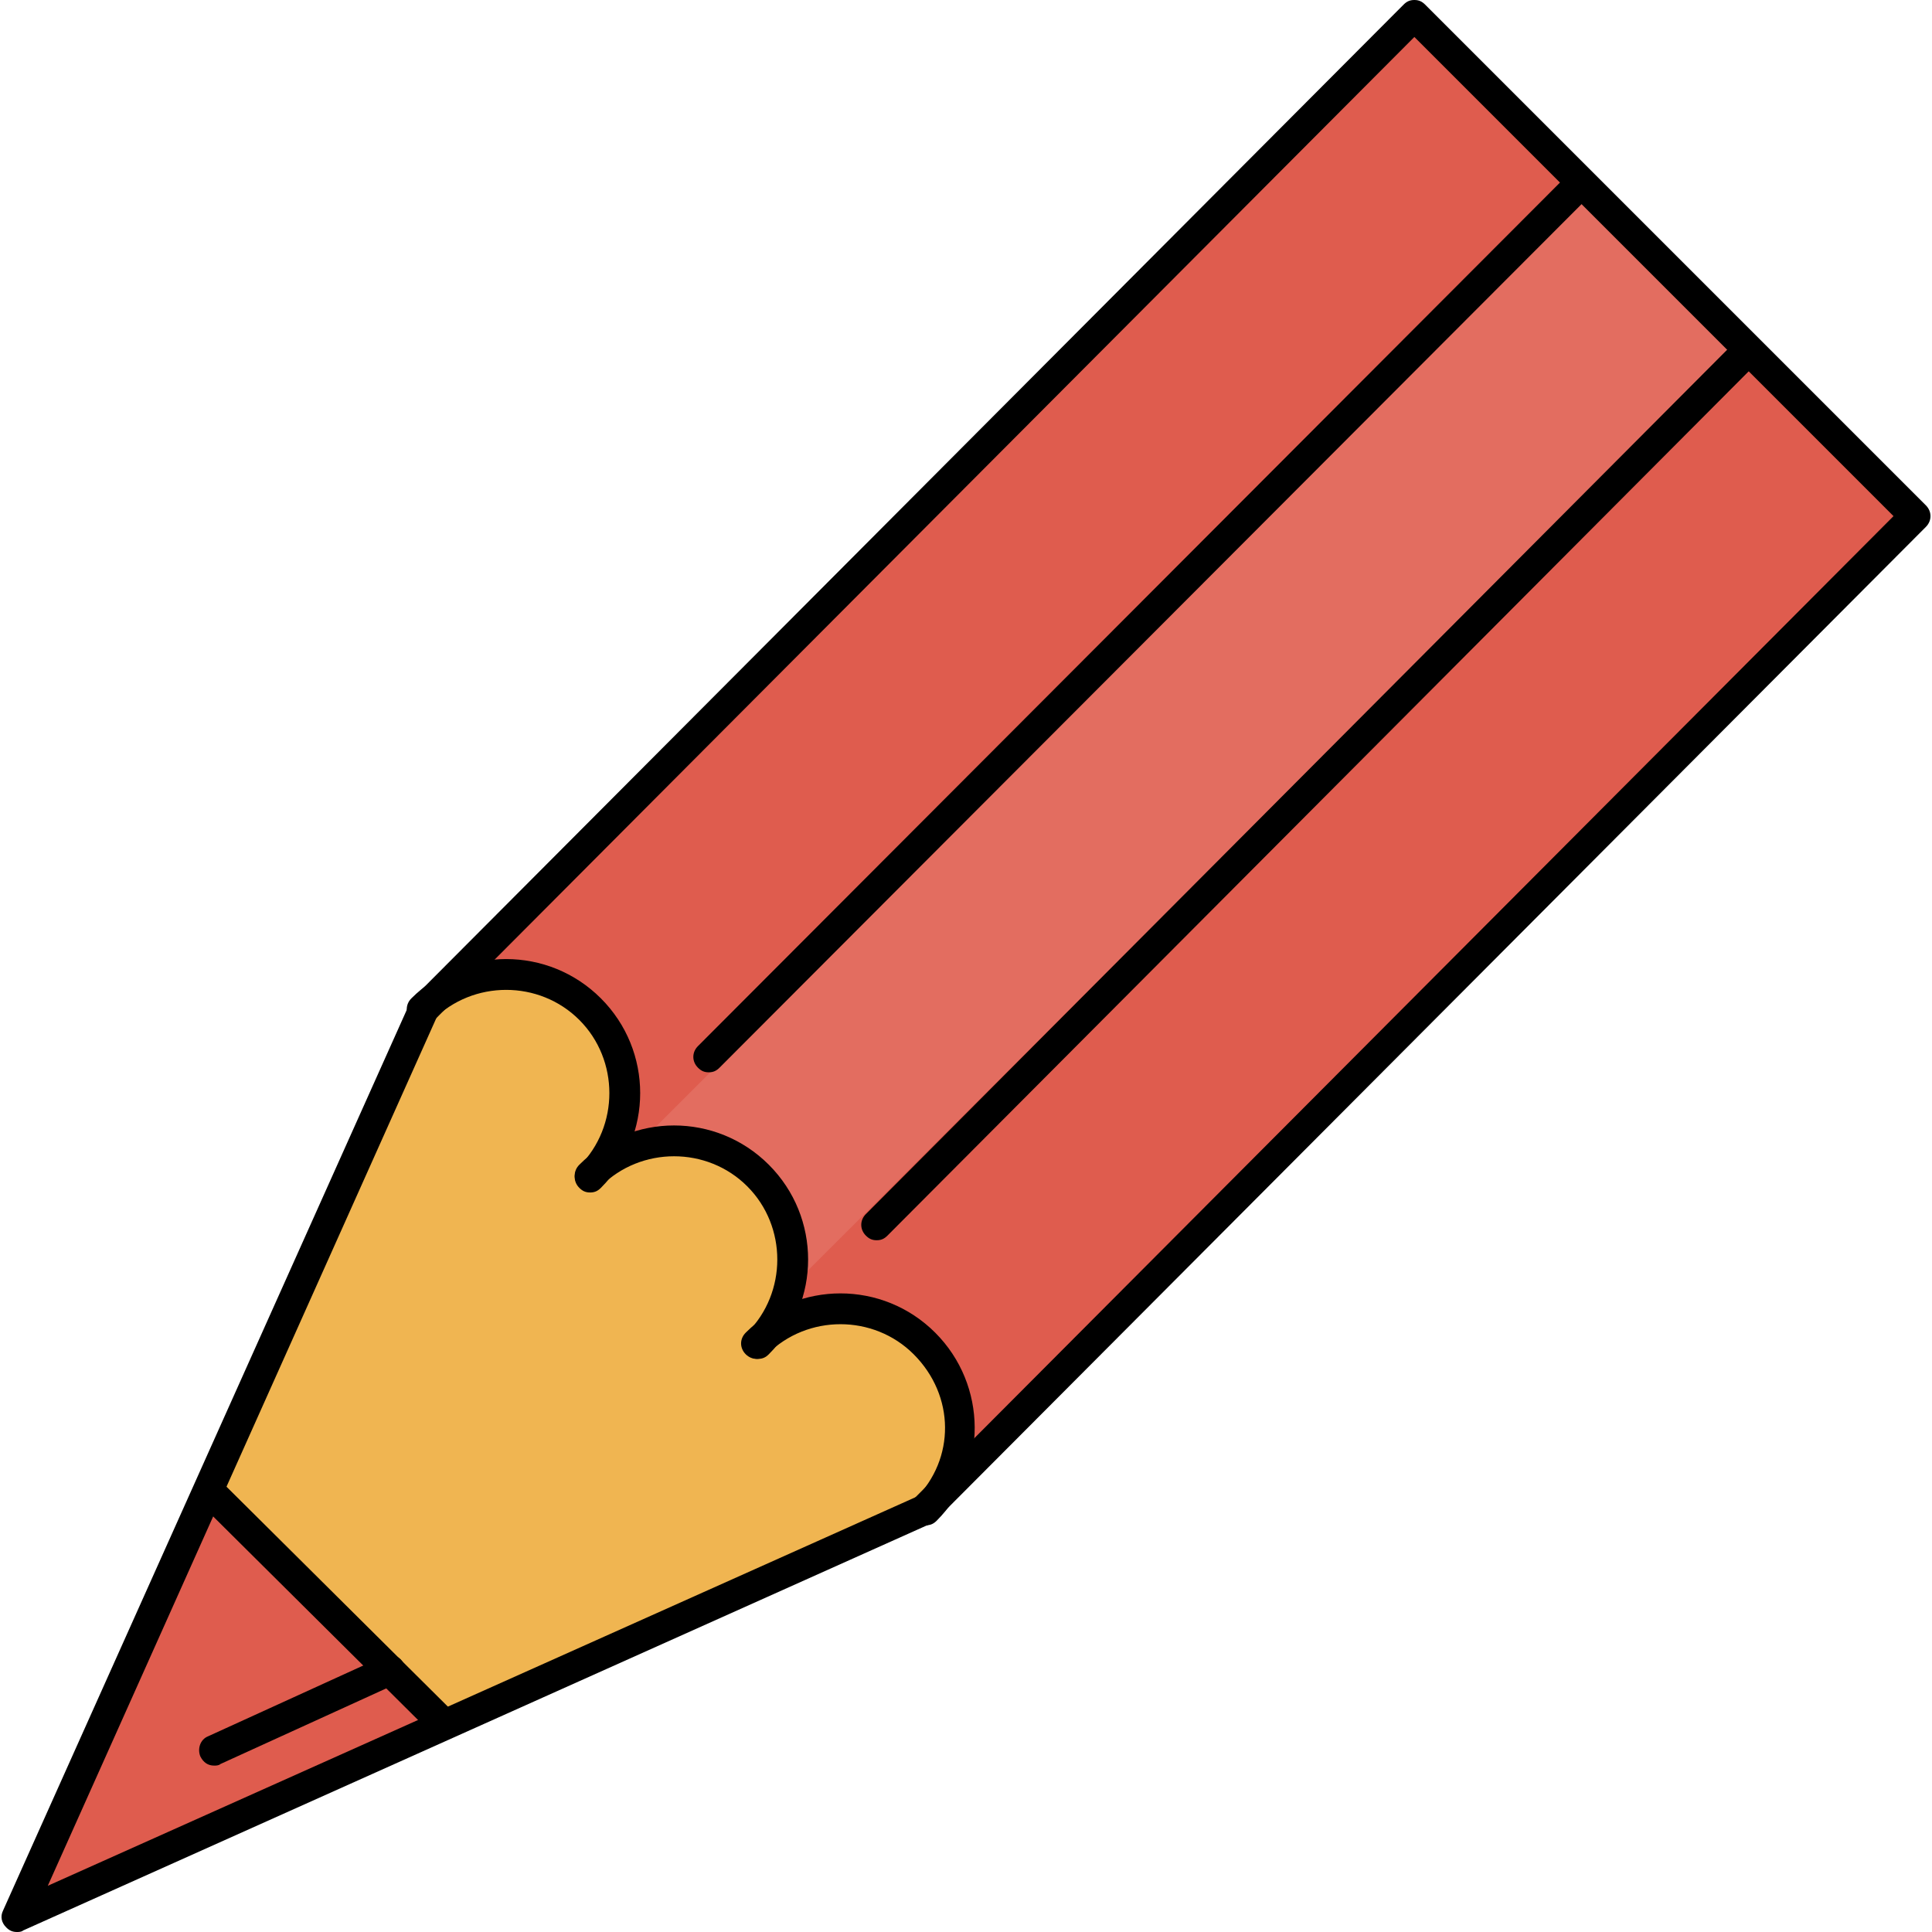
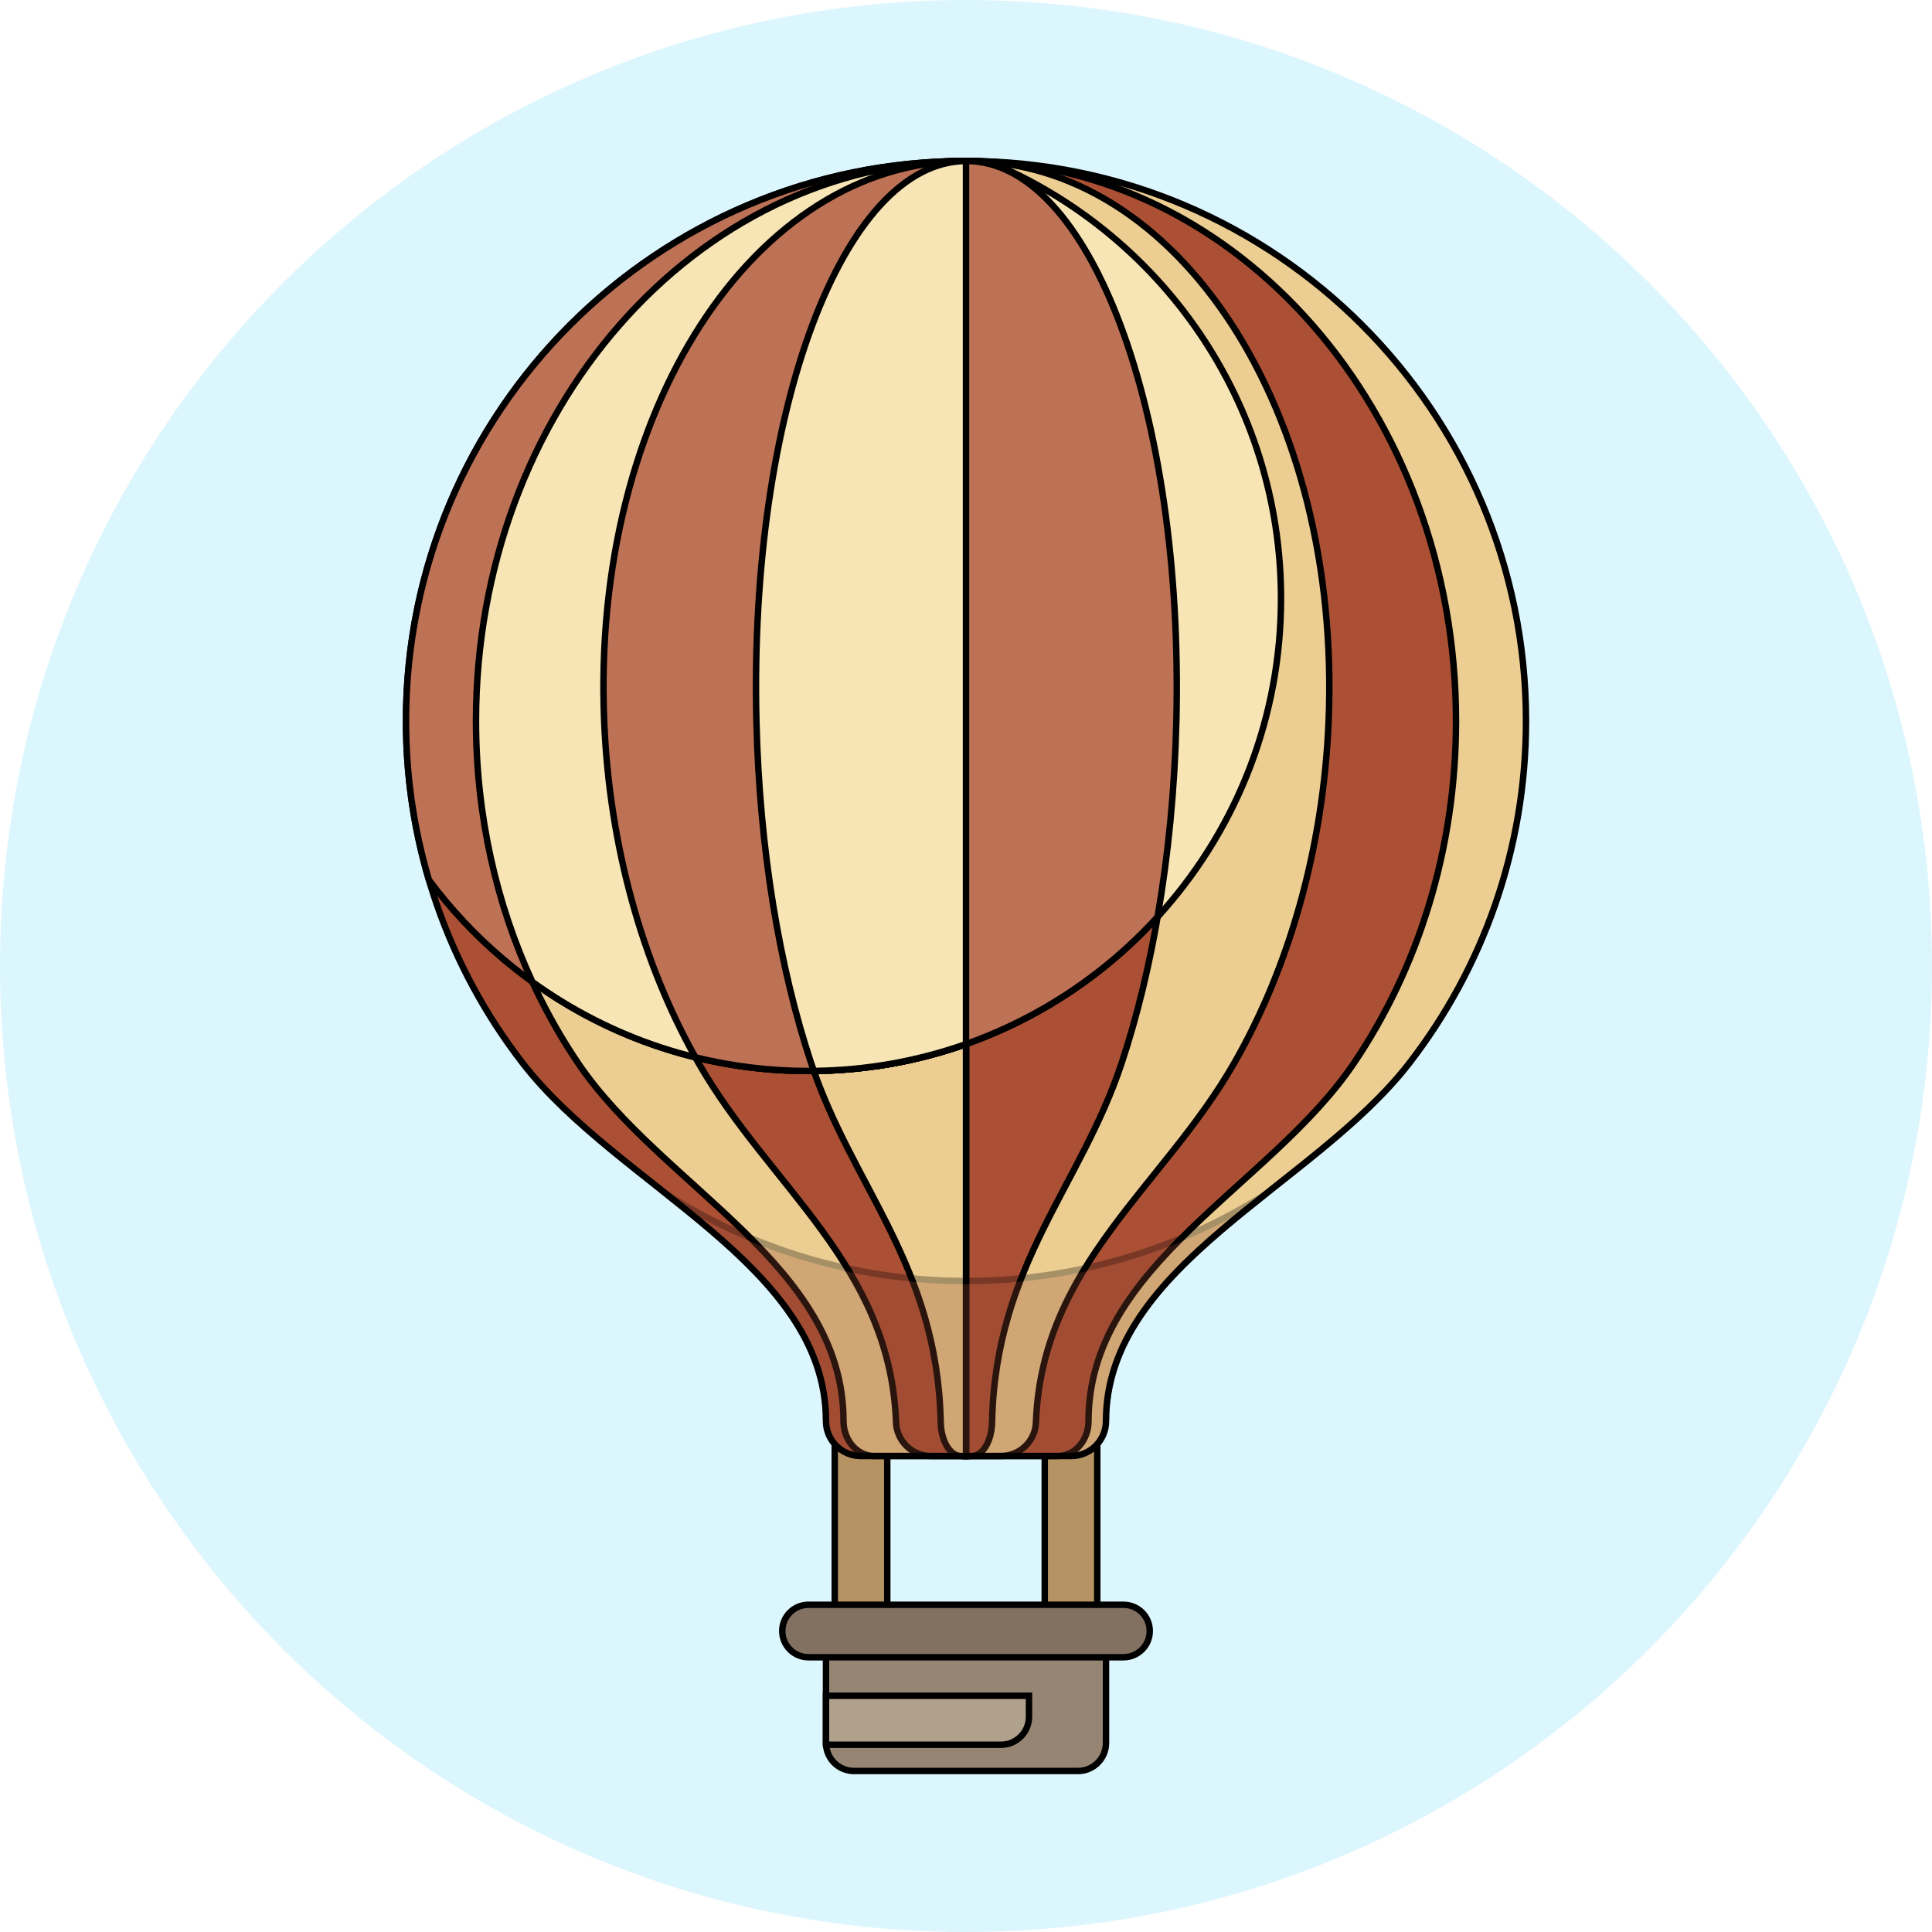
- <svg xmlns="http://www.w3.org/2000/svg" height="200px" width="200px" version="1.1" id="Layer_1" viewBox="0 0 501.6 501.6" xml:space="preserve" fill="#000000">
-   <g id="SVGRepo_bgCarrier" stroke-width="0" />
+ <svg xmlns="http://www.w3.org/2000/svg" height="256px" width="256px" version="1.1" id="Layer_1" viewBox="-51.2 -51.2 614.40 614.40" xml:space="preserve" fill="#000000" stroke="#000000" stroke-width="2.048">
+   <g id="SVGRepo_bgCarrier" stroke-width="0">
+     <rect x="-51.2" y="-51.2" width="614.40" height="614.40" rx="307.2" fill="#dcf6fe" strokewidth="0" />
+   </g>
  <g id="SVGRepo_tracerCarrier" stroke-linecap="round" stroke-linejoin="round" />
  <g id="SVGRepo_iconCarrier">
-     <path style="fill:#DF5C4E;" d="M154.408,260.8c6,6,9.6,14.4,9.6,23.2c0,4.8-1.2,9.2-2.8,13.6c12-5.6,27.2-3.6,37.2,6.4 c6,6,9.6,14.4,9.6,23.2c0,4.8-1.2,9.6-3.2,14c12-5.6,26.8-3.6,36.8,6.4c8.8,8.8,11.6,21.2,8.4,32.4l244.8-245.6L367.208,6.8 l-245.2,245.6c3.2-0.8,6-1.2,9.2-1.2C140.008,251.2,148.408,254.4,154.408,260.8z" />
-     <path style="fill:#E36D60;" d="M411.608,51.2l-244,244c10.8-2.8,22.4,0,30.8,8.4c6,6,9.6,14.4,9.6,23.2c0,2-0.4,3.6-0.4,5.2 l242.8-242.4L411.608,51.2z" />
-     <path style="fill:#DF5C4E;" d="M56.408,456c-0.4,0-0.4,0-0.8,0c-0.8,0-1.6-0.4-1.6-1.2c-0.4-0.8,0-2,0.8-2.4l43.2-19.6l-43.2-42.8 l-46.4,104l103.6-46.4l-11.2-11.2L56.408,456z" />
    <g>
-       <path style="fill:#CCCCCC;" d="M111.208,263.2L111.208,263.2L111.208,263.2C111.608,263.2,111.208,263.2,111.208,263.2z" />
-       <path style="fill:#CCCCCC;" d="M111.208,263.2L111.208,263.2L111.208,263.2L111.208,263.2L111.208,263.2L111.208,263.2z" />
-       <path style="fill:#CCCCCC;" d="M152.408,303.6L152.408,303.6C152.008,303.6,152.008,303.6,152.408,303.6 C152.008,303.6,152.008,304,152.408,303.6L152.408,303.6C152.008,304,152.008,303.6,152.408,303.6z" />
-       <path style="fill:#CCCCCC;" d="M152.408,303.6l0.4-0.4C152.408,303.2,152.408,303.6,152.408,303.6L152.408,303.6z" />
-       <path style="fill:#CCCCCC;" d="M152.008,304L152.008,304L152.008,304L152.008,304L152.008,304z" />
+       <path style="fill:#B69362;" d="M222.609,475.826c-4.61,0-8.348-3.736-8.348-8.348v-66.783c0-4.611,3.738-8.348,8.348-8.348 c4.61,0,8.348,3.736,8.348,8.348v66.783C230.957,472.09,227.22,475.826,222.609,475.826z" />
+       <path style="fill:#B69362;" d="M289.391,475.826c-4.61,0-8.348-3.736-8.348-8.348v-66.783c0-4.611,3.738-8.348,8.348-8.348 s8.348,3.736,8.348,8.348v66.783C297.739,472.09,294.003,475.826,289.391,475.826z" />
    </g>
-     <path style="fill:#F0B551;" d="M238.408,350c-11.2-11.2-29.2-11.2-40.4-0.4l0,0l0,0c-0.8,0.8-2,0.8-2.8,0s-0.8-2,0-2.8l0,0l0,0l0,0 l0,0c5.6-5.6,8.4-12.8,8.4-20.4s-3.2-14.8-8.4-20.4c-10.8-11.2-28.8-11.2-40-0.4l-0.4,0.4l0,0l0,0l0,0c-0.4,0.4-0.8,0.4-1.2,0.4 s-0.8,0-1.2-0.4c-0.8-0.8-0.8-1.6-0.4-2.4v-0.4l0,0l0,0l0,0l0.4-0.4c4.8-5.2,7.6-12,7.6-19.2c0-7.6-2.8-14.8-8.4-20.4 c-5.6-5.6-12.8-8.4-20.4-8.4c-7.2,0-14.4,2.8-19.6,8c0,0,0,0-0.4,0.4v0.4l0,0L56.408,386l59.6,59.6l122.4-54.8h0.4l0.4-0.8 C249.608,378.8,249.608,361.2,238.408,350z" />
-     <path d="M240.008,396c-1.2,0-2-0.4-2.8-1.2c-1.6-1.6-1.6-4,0-5.6l254.4-255.2L367.208,9.6l-254,254.8c-1.6,1.6-4,1.6-5.6,0 s-1.6-4,0-5.6l256.8-257.6c0.8-0.8,1.6-1.2,2.8-1.2l0,0c1.2,0,2,0.4,2.8,1.2l130,130c1.6,1.6,1.6,4,0,5.6l-257.2,258 C242.008,395.6,241.208,396,240.008,396z" />
-     <path d="M4.408,501.6c-1.2,0-2-0.4-2.8-1.2c-1.2-1.2-1.6-2.8-0.8-4.4l105.6-235.6c0.8-2,3.2-2.8,5.2-2s2.8,3.2,2,5.2l-101.2,226 l226-101.2c2-0.8,4.4,0,5.2,2s0,4.4-2,5.2L6.008,501.2C5.608,501.6,4.808,501.6,4.408,501.6z" />
-     <path d="M196.808,352.8c-1.2,0-2-0.4-2.8-1.2c-1.6-1.6-1.6-4,0-5.6c10.4-10.4,10.4-27.6,0-38s-27.6-10.4-38,0c-1.6,1.6-4,1.6-5.6,0 s-1.6-4,0-5.6c13.6-13.6,35.6-13.6,49.2,0c13.6,13.6,13.6,35.6,0,49.2C198.808,352.4,198.008,352.8,196.808,352.8z" />
-     <path d="M153.208,309.6c-1.2,0-2-0.4-2.8-1.2c-1.6-1.6-1.6-4,0-5.6c10.4-10.4,10.4-27.6,0-38s-27.6-10.4-38,0c-1.6,1.6-4,1.6-5.6,0 s-1.6-4,0-5.6c13.6-13.6,35.6-13.6,49.2,0c13.6,13.6,13.6,35.6,0,49.2C155.208,309.2,154.408,309.6,153.208,309.6z" />
-     <path d="M240.408,396c-1.2,0-2-0.4-2.8-1.2c-1.6-1.6-1.6-4,0-5.6c10.4-10.4,10.4-26.8-0.4-37.6c-10.4-10.4-27.6-10.4-38,0 c-1.6,1.6-4,1.6-5.6,0s-1.6-4,0-5.6c13.6-13.6,35.6-13.6,49.2,0c13.6,13.6,13.6,35.6,0.4,48.8 C242.408,395.6,241.608,396,240.408,396z" />
-     <path d="M184.008,278.4c-1.2,0-2-0.4-2.8-1.2c-1.6-1.6-1.6-4,0-5.6l226-226.4c1.6-1.6,4-1.6,5.6,0s1.6,4,0,5.6l-226,226.4 C186.008,278,185.208,278.4,184.008,278.4z" />
-     <path d="M227.608,322c-1.2,0-2-0.4-2.8-1.2c-1.6-1.6-1.6-4,0-5.6l226-226.8c1.6-1.6,4-1.6,5.6,0s1.6,4,0,5.6l-226,226.8 C229.608,321.6,228.808,322,227.608,322z" />
-     <path d="M115.208,451.6c-1.2,0-2-0.4-2.8-1.2l-60.8-60.4c-1.6-1.6-1.6-4,0-5.6s4-1.6,5.6,0l60.8,60.4c1.6,1.6,1.6,4,0,5.6 C117.208,451.2,116.408,451.6,115.208,451.6z" />
-     <path d="M55.608,458.4c-1.6,0-2.8-0.8-3.6-2.4c-0.8-2,0-4.4,2-5.2l45.6-20.8c2-0.8,4.4,0,5.2,2s0,4.4-2,5.2l-45.6,20.8 C56.808,458.4,56.008,458.4,55.608,458.4z" />
+     <path style="fill:#978574;" d="M211.478,467.478v35.617c0,4.917,3.987,8.904,8.904,8.904h71.235c4.917,0,8.904-3.987,8.904-8.904 v-35.617H211.478z" />
+     <path style="fill:#B0A18D;" d="M211.478,503.096c0,0.188,0.017,0.372,0.028,0.557h55.624c4.917,0,8.904-3.987,8.904-8.904v-6.678 h-64.557V503.096z" />
+     <path style="fill:#827061;" d="M306.087,475.826H205.913c-4.61,0-8.348-3.736-8.348-8.348s3.738-8.348,8.348-8.348h100.174 c4.61,0,8.348,3.736,8.348,8.348S310.697,475.826,306.087,475.826z" />
+     <path style="fill:#ECCE93;" d="M256.247,0c-0.082,0-0.165,0.003-0.247,0.003l-55.652,166.953L256,411.826h33.391 c6.147,0,11.13-4.983,11.13-11.13c0-49.716,66.028-74.447,96.439-113.778c23.27-30.097,37.127-67.842,37.127-108.829 C434.088,79.806,354.53,0.134,256.247,0z" />
+     <path style="fill:#AB5034;" d="M256.217,0c-0.072,0-0.145,0.003-0.217,0.003l-55.652,166.953L256,411.826h29.217 c5.379,0,9.739-4.983,9.739-11.13c0-49.716,57.774-74.447,84.384-113.778c20.361-30.097,32.485-67.842,32.485-108.829 C411.827,79.806,342.213,0.134,256.217,0z" />
+     <path style="fill:#ECCE93;" d="M256.124,0.002c-0.041,0-0.082,0.002-0.124,0.002l-55.652,166.952L256,411.826h11.13 c6.147,0,11.13-4.983,11.13-11.13c2.056-49.716,40.467-74.447,63.015-113.778c17.253-30.097,28.347-67.843,30.041-108.831 C375.386,79.709,323.808-0.035,256.124,0.002z" />
+     <g>
+       <path style="fill:#AB5034;" d="M256.124,0.002c-0.041,0-0.082,0.003-0.124,0.003l-55.652,166.951L256,411.826h0.051h1.794 c3.564,0,6.452-4.984,6.452-11.13c1.192-49.716,28.115-74.447,41.186-113.778c10.002-30.097,16.432-67.843,17.415-108.831 C325.258,79.709,295.358-0.035,256.124,0.002z" />
+       <path style="fill:#AB5034;" d="M77.913,178.087c0,40.988,13.855,78.734,37.127,108.831c30.411,39.331,96.439,64.061,96.439,113.778 c0,6.147,4.983,11.13,11.13,11.13H256V0.003C157.646,0.003,77.913,79.733,77.913,178.087z" />
+     </g>
+     <path style="fill:#ECCE93;" d="M100.174,178.087c0,40.988,12.123,78.734,32.485,108.831c26.611,39.331,84.384,64.061,84.384,113.778 c0,6.147,4.36,11.13,9.739,11.13H256V0.003C169.939,0.003,100.174,79.733,100.174,178.087z" />
+     <path style="fill:#AB5034;" d="M140.93,178.087c1.695,40.988,12.788,78.734,30.042,108.831 c22.547,39.331,60.711,64.061,62.767,113.778c0,6.147,4.983,11.13,11.13,11.13H256V0.004 C188.377,0.066,136.864,79.77,140.93,178.087z" />
+     <path style="fill:#ECCE93;" d="M189.348,178.087c0.983,40.988,7.413,78.734,17.415,108.831 c13.07,39.331,39.994,64.061,41.186,113.778c0,6.146,2.888,11.13,6.452,11.13H256V0.006 C216.825,0.137,186.991,79.813,189.348,178.087z" />
+     <path style="fill:#BD7155;" d="M77.913,178.087c0,17.552,2.548,34.505,7.28,50.522c27.381,36.88,71.257,60.782,120.72,60.782 c17.564,0,34.42-3.024,50.087-8.562V0.003C157.646,0.003,77.913,79.733,77.913,178.087z" />
+     <path style="fill:#F8E5B5;" d="M100.174,178.087c0,29.97,6.488,58.202,17.933,82.983c24.7,17.816,55.023,28.321,87.806,28.321 c17.564,0,34.42-3.024,50.087-8.562V0.003C169.939,0.003,100.174,79.733,100.174,178.087z" />
+     <path style="fill:#BD7155;" d="M140.93,178.087c1.661,40.151,12.355,77.172,29.009,106.959c11.527,2.833,23.573,4.345,35.974,4.345 c17.564,0,34.42-3.024,50.087-8.562V0.004C188.377,0.066,136.864,79.77,140.93,178.087z" />
+     <path style="fill:#F8E5B5;" d="M227.812,287.797c72.605-10.603,128.362-73.119,128.362-148.667 c0-62.561-38.235-116.183-92.61-138.794c-2.458-0.214-4.936-0.335-7.441-0.334c-0.041,0-0.082,0.002-0.124,0.002l-55.652,166.952 L227.812,287.797z" />
+     <path style="fill:#BD7155;" d="M256.124,0.002c-0.041,0-0.082,0.003-0.124,0.003l-55.652,166.951l27.464,120.841 c35.109-5.127,66.277-22.388,89.107-47.398c3.357-19.398,5.455-40.383,5.98-62.313C325.258,79.709,295.358-0.035,256.124,0.002z" />
+     <path style="fill:#F8E5B5;" d="M189.348,178.087c0.983,40.988,7.413,78.734,17.415,108.831c0.275,0.827,0.564,1.638,0.85,2.452 c16.952-0.188,33.227-3.181,48.387-8.54V0.006C216.825,0.137,186.991,79.813,189.348,178.087z" />
+     <path style="opacity:0.3;fill:#8D472E;enable-background:new ;" d="M324.568,342.486c-9.83,4.105-20.107,7.348-30.738,9.648 c-6.621,1.432-13.377,2.503-20.25,3.177c-5.785,0.567-11.648,0.864-17.581,0.864c-4.289,0-8.539-0.161-12.752-0.46l0,0 c-1.529-0.108-3.054-0.235-4.572-0.382c-6.928-0.669-13.738-1.739-20.411-3.178c-10.664-2.301-20.973-5.552-30.832-9.669 c-9.256-3.866-18.115-8.489-26.502-13.795c26.034,20.695,50.548,41.711,50.548,72.005c0,6.147,4.983,11.13,11.13,11.13h4.174h18.087 h9.531H256h0.051h1.794h9.285h18.087h4.174c6.147,0,11.13-4.983,11.13-11.13c0-30.294,24.514-51.31,50.548-72.005 C342.683,333.995,333.824,338.62,324.568,342.486z" />
  </g>
</svg>
